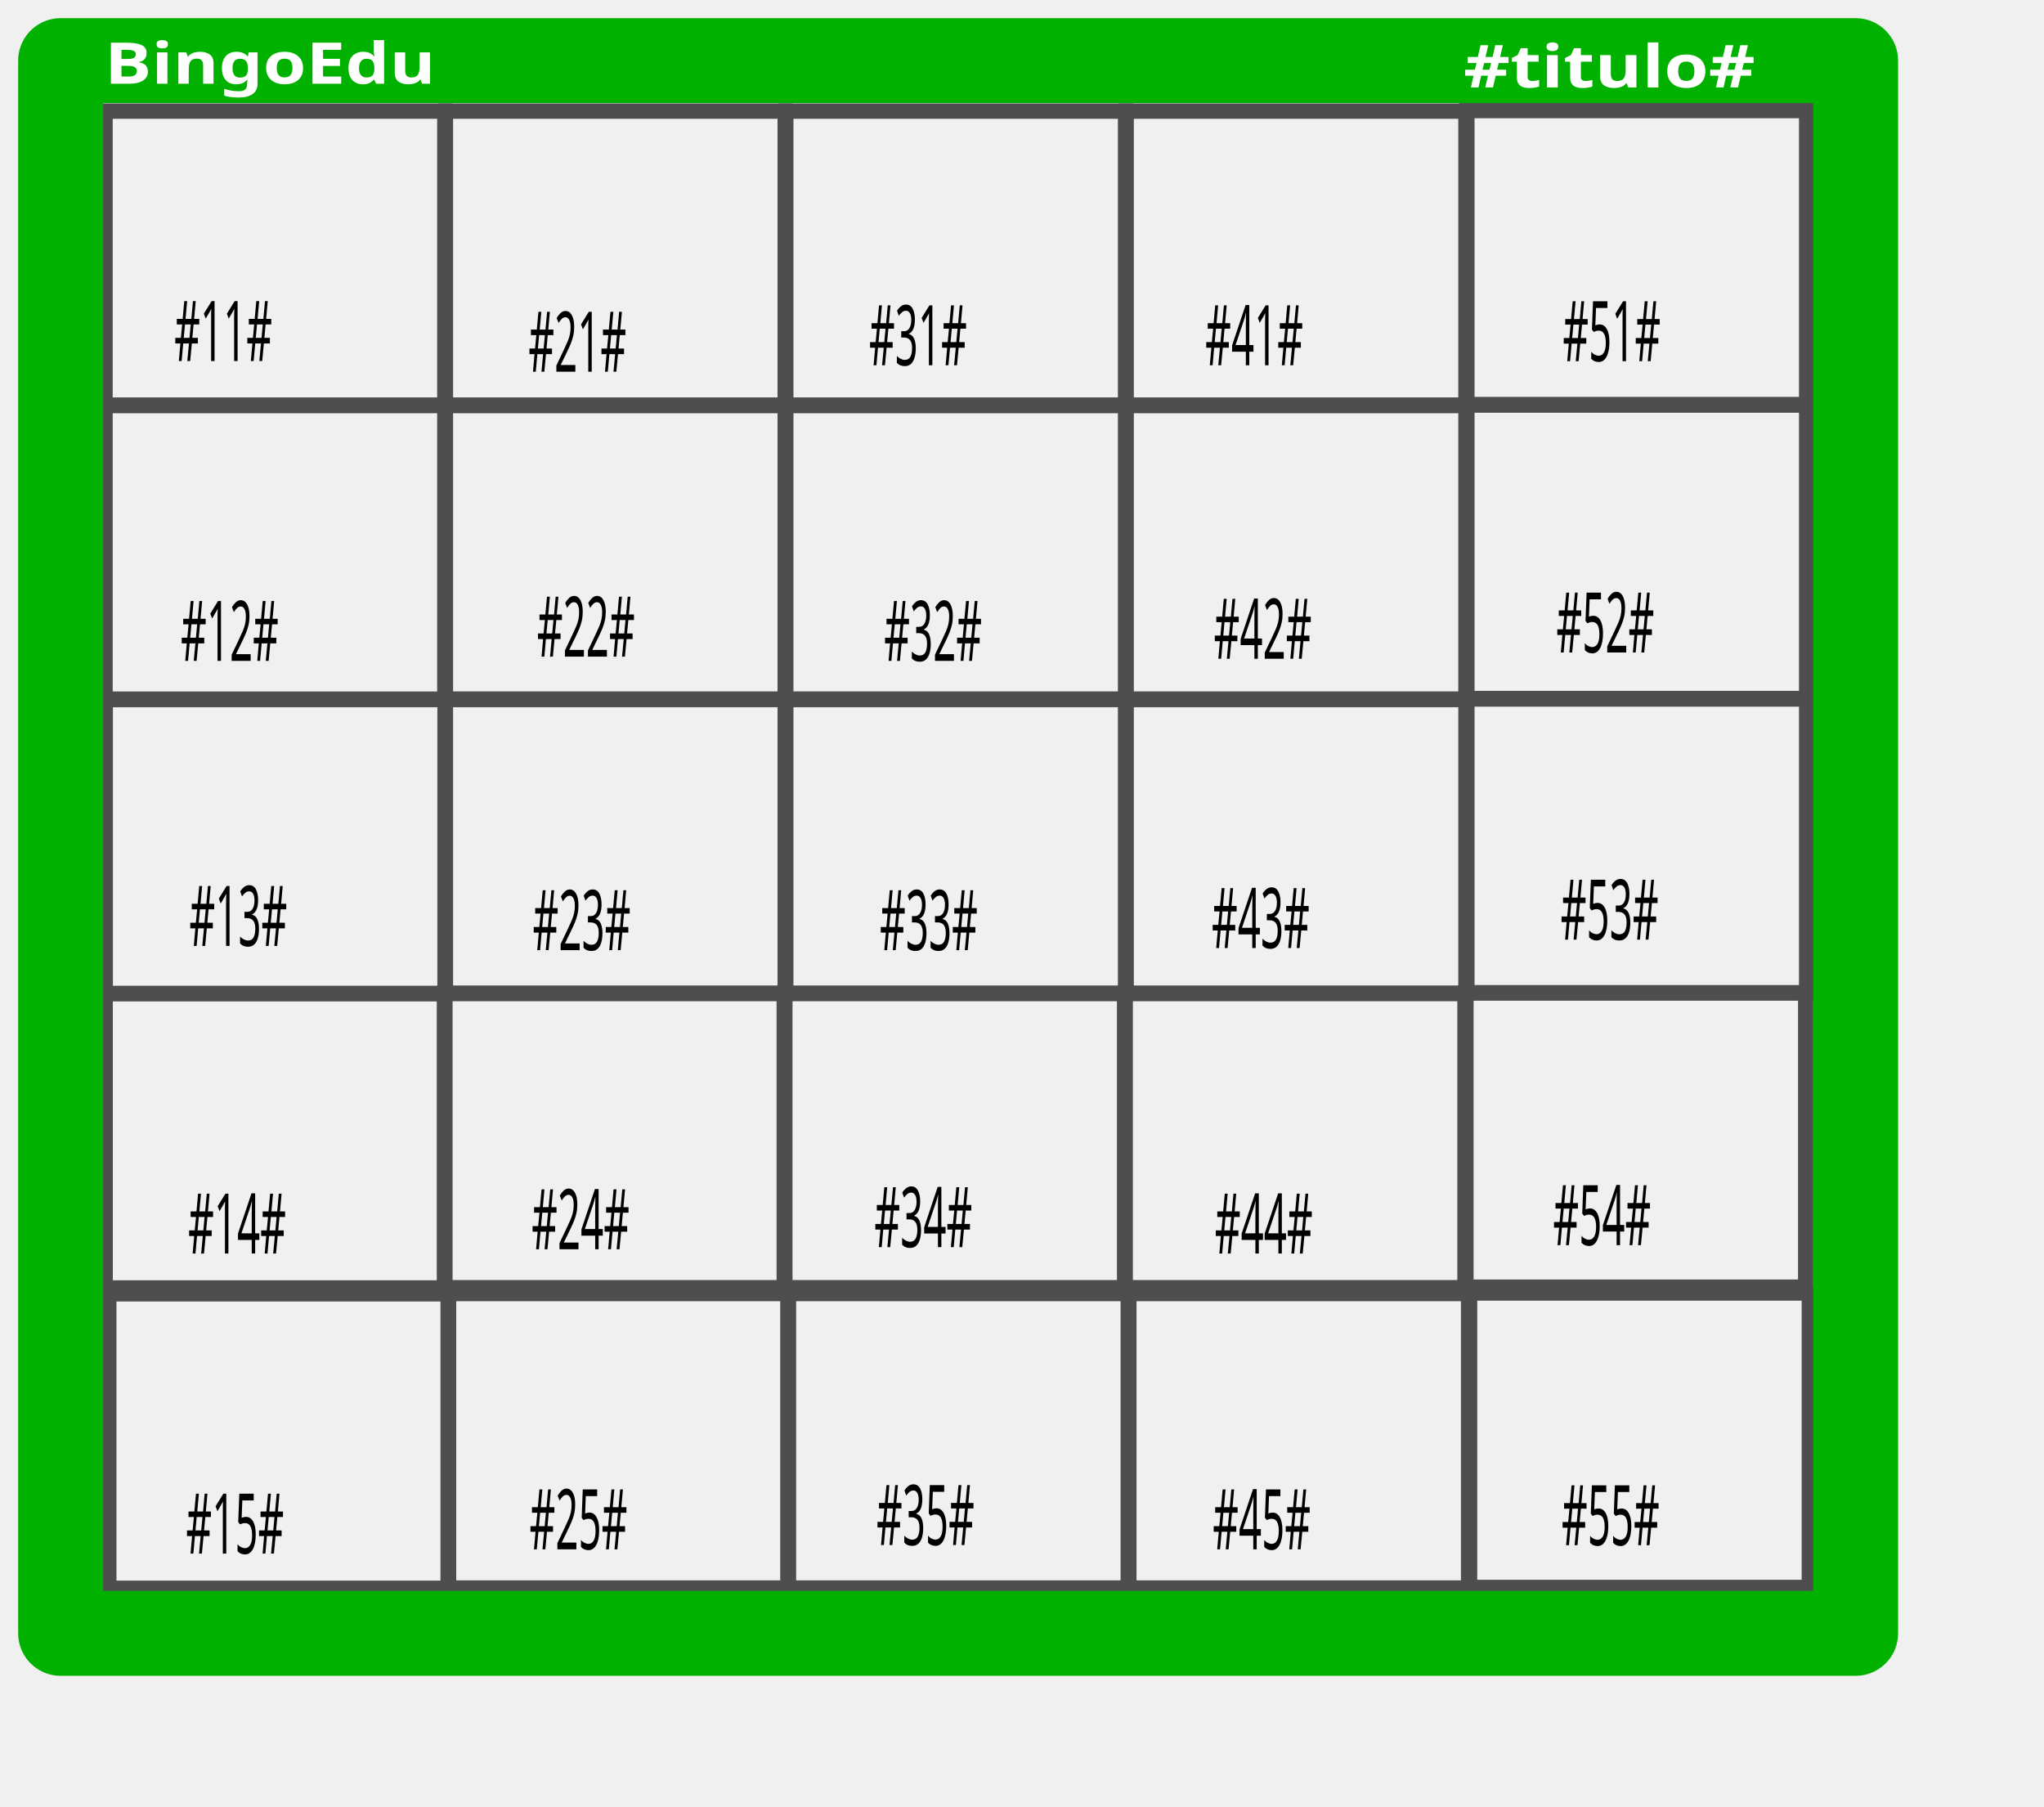
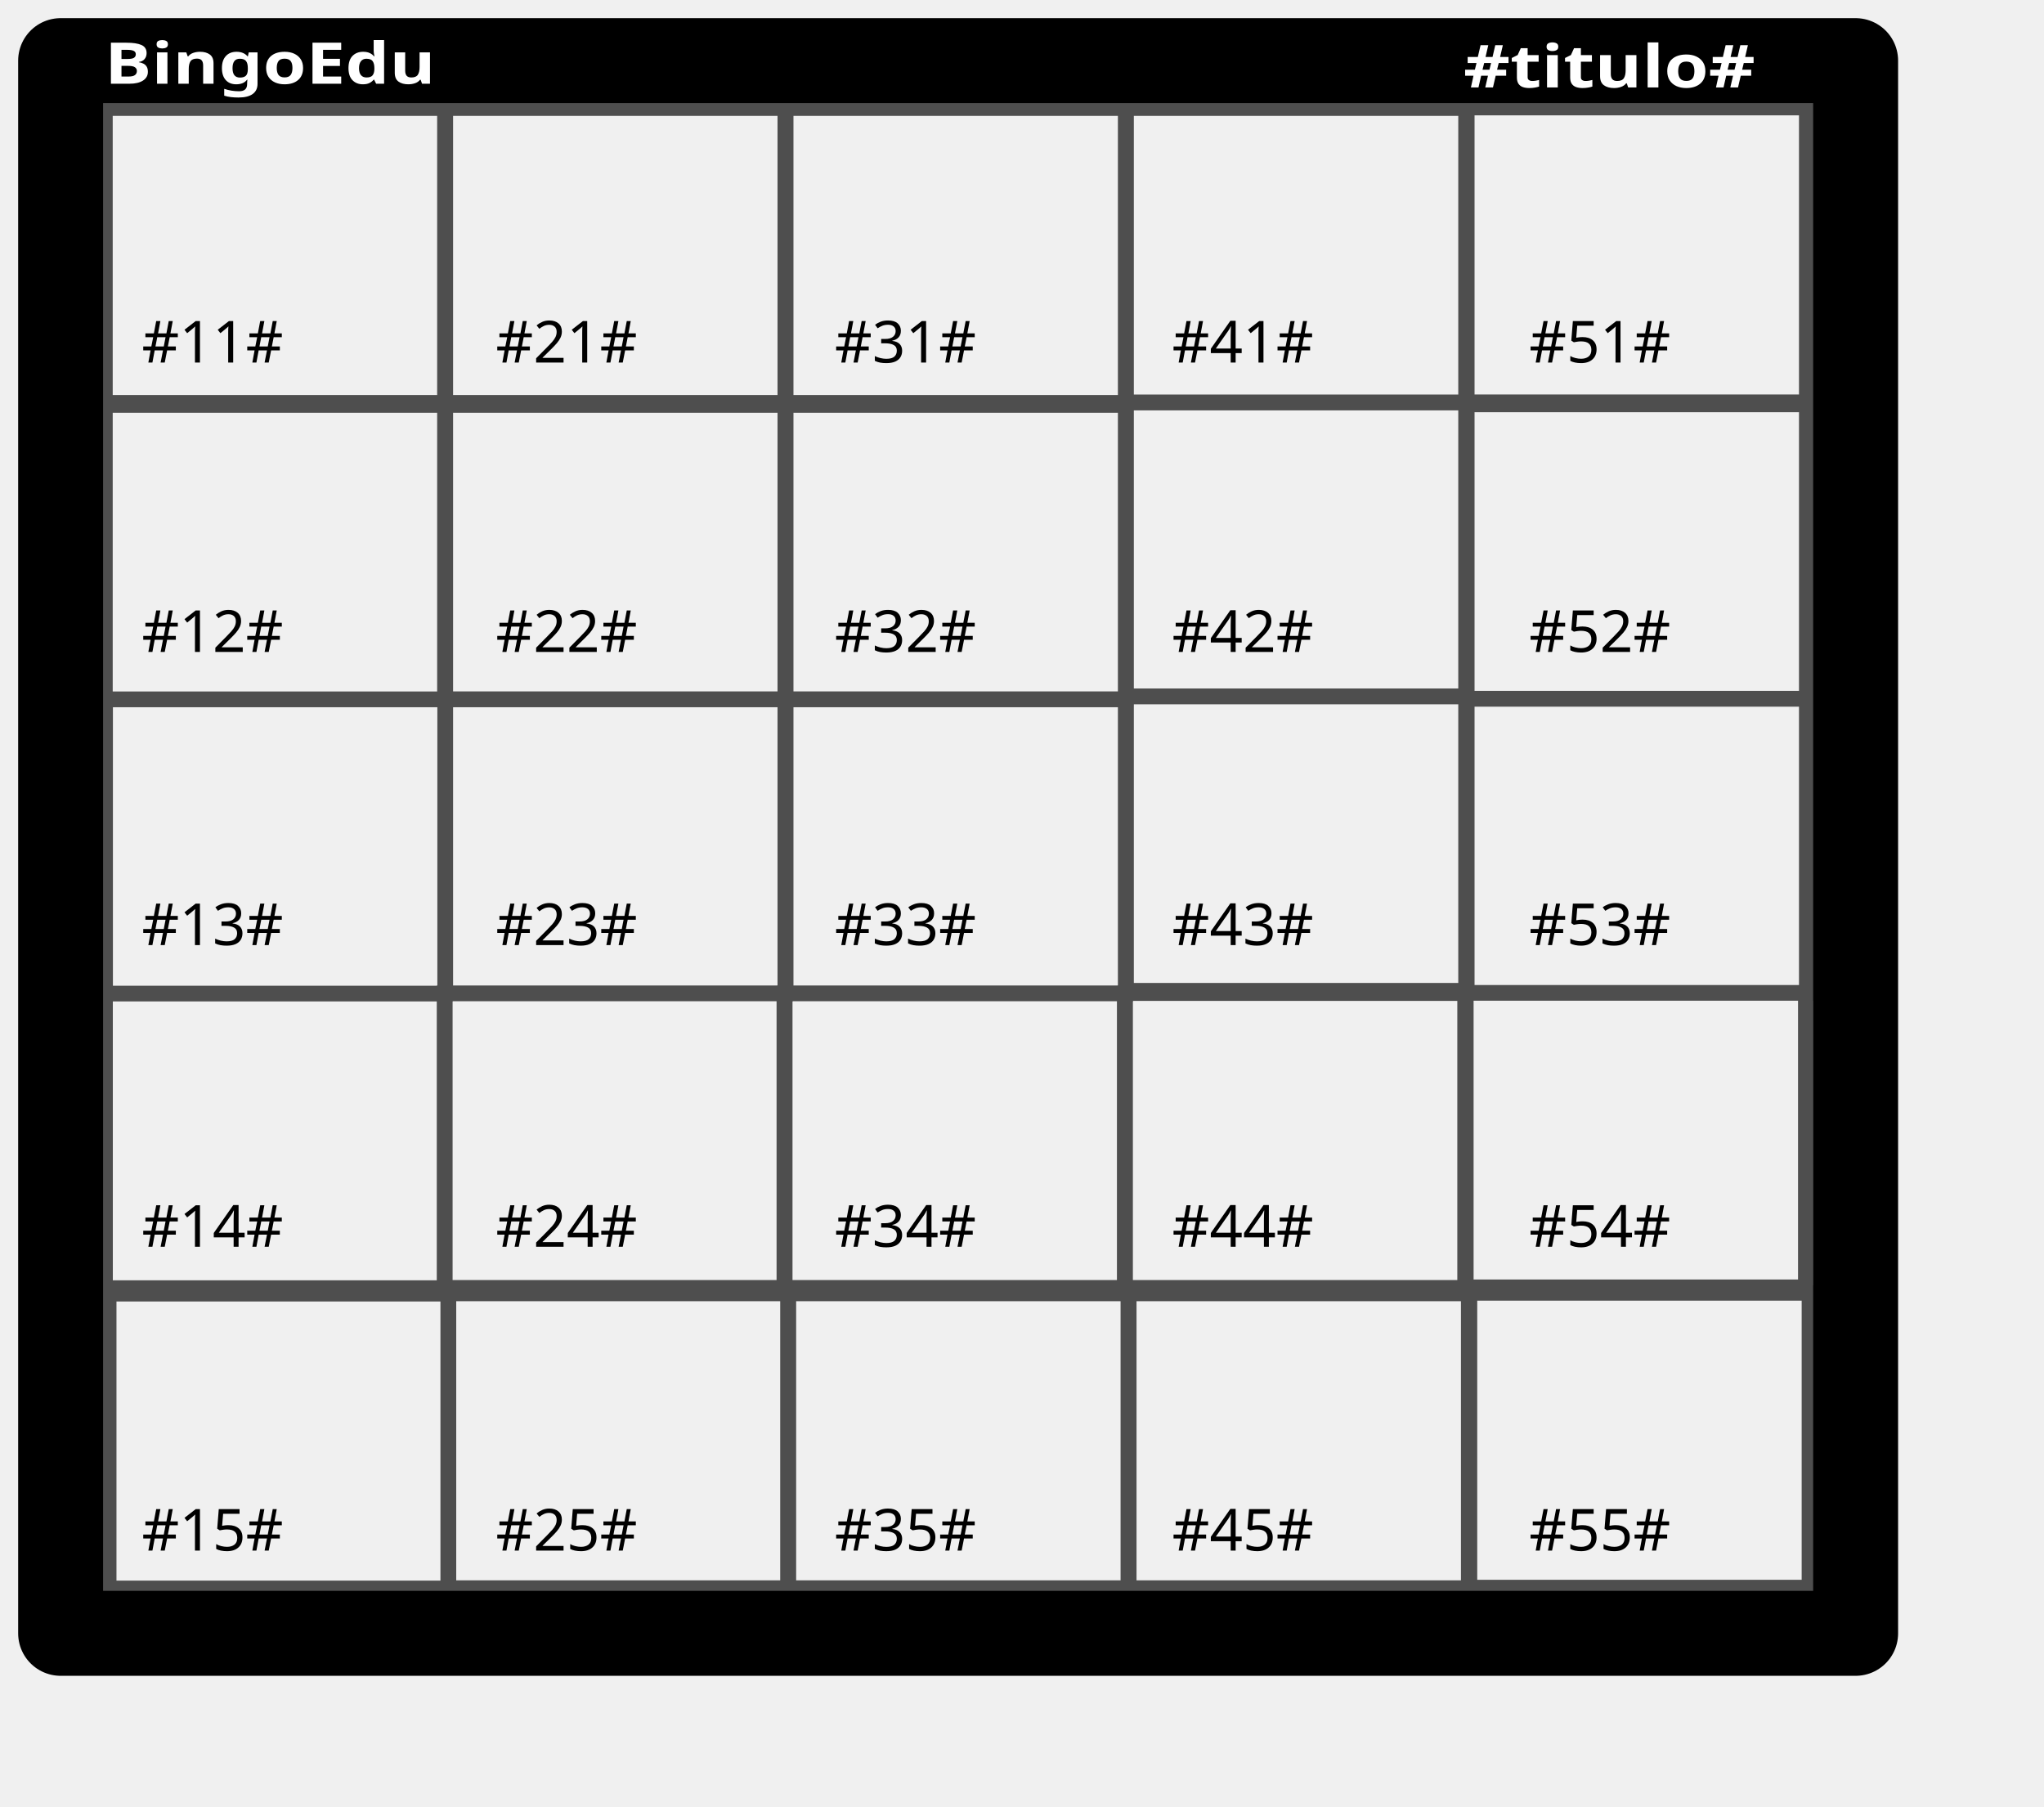
<svg xmlns="http://www.w3.org/2000/svg" width="1055.505pt" height="933.011pt" id="svg2119" version="1.1">
  <defs id="defs2121">
    </defs>
  <g id="layer1" transform="translate(-5.285341,412.3444)">
    <g id="g5180" transform="matrix(0.985968,0,0,0.972225,6.936897,3583747)">
      <rect y="47.146" x="55.058" height="96.829" width="110.176" id="rect5182" style="fill:none;fill-opacity:1;stroke:#4e4e4e;stroke-width:5.004;stroke-miterlimit:40.5;stroke-dasharray:none;stroke-opacity:1" />
      <rect style="fill:none;fill-opacity:1;stroke:#4e4e4e;stroke-width:5.004;stroke-miterlimit:40.5;stroke-dasharray:none;stroke-opacity:1" id="rect5184" width="110.176" height="96.829" x="165.434" y="47.146" />
      <rect y="47.146" x="275.809" height="96.829" width="110.176" id="rect5186" style="fill:none;fill-opacity:1;stroke:#4e4e4e;stroke-width:5.004;stroke-miterlimit:40.5;stroke-dasharray:none;stroke-opacity:1" />
      <rect style="fill:none;fill-opacity:1;stroke:#4e4e4e;stroke-width:5.004;stroke-miterlimit:40.5;stroke-dasharray:none;stroke-opacity:1" id="rect5188" width="110.176" height="96.829" x="386.185" y="47.146" />
      <rect style="fill:none;fill-opacity:1;stroke:#4e4e4e;stroke-width:5.004;stroke-miterlimit:40.5;stroke-dasharray:none;stroke-opacity:1" id="rect5190" width="110.176" height="96.829" x="55.058" y="143.814" />
      <rect y="143.814" x="165.434" height="96.829" width="110.176" id="rect5192" style="fill:none;fill-opacity:1;stroke:#4e4e4e;stroke-width:5.004;stroke-miterlimit:40.5;stroke-dasharray:none;stroke-opacity:1" />
      <rect style="fill:none;fill-opacity:1;stroke:#4e4e4e;stroke-width:5.004;stroke-miterlimit:40.5;stroke-dasharray:none;stroke-opacity:1" id="rect5194" width="110.176" height="96.829" x="275.809" y="143.814" />
      <rect y="143.814" x="386.185" height="96.829" width="110.176" id="rect5196" style="fill:none;fill-opacity:1;stroke:#4e4e4e;stroke-width:5.004;stroke-miterlimit:40.5;stroke-dasharray:none;stroke-opacity:1" />
      <rect y="240.483" x="55.058" height="96.829" width="110.176" id="rect5198" style="fill:none;fill-opacity:1;stroke:#4e4e4e;stroke-width:5.004;stroke-miterlimit:40.5;stroke-dasharray:none;stroke-opacity:1" />
      <rect style="fill:none;fill-opacity:1;stroke:#4e4e4e;stroke-width:5.004;stroke-miterlimit:40.5;stroke-dasharray:none;stroke-opacity:1" id="rect5200" width="110.176" height="96.829" x="165.434" y="240.483" />
      <rect y="240.483" x="275.809" height="96.829" width="110.176" id="rect5202" style="fill:none;fill-opacity:1;stroke:#4e4e4e;stroke-width:5.004;stroke-miterlimit:40.5;stroke-dasharray:none;stroke-opacity:1" />
      <rect style="fill:none;fill-opacity:1;stroke:#4e4e4e;stroke-width:5.004;stroke-miterlimit:40.5;stroke-dasharray:none;stroke-opacity:1" id="rect5204" width="110.176" height="96.829" x="386.185" y="240.483" />
    </g>
    <g id="g5232" transform="matrix(0.985968,0,0,0.972225,508.3773,3583751)">
      <rect y="47.146" x="55.058" height="96.829" width="110.176" id="rect5234" style="fill:none;fill-opacity:1;stroke:#4e4e4e;stroke-width:5.004;stroke-miterlimit:40.5;stroke-dasharray:none;stroke-opacity:1" />
      <rect style="fill:none;fill-opacity:1;stroke:#4e4e4e;stroke-width:5.004;stroke-miterlimit:40.5;stroke-dasharray:none;stroke-opacity:1" id="rect5236" width="110.176" height="96.829" x="165.434" y="47.146" />
      <rect y="47.146" x="275.809" height="96.829" width="110.176" id="rect5238" style="fill:none;fill-opacity:1;stroke:#4e4e4e;stroke-width:5.004;stroke-miterlimit:40.5;stroke-dasharray:none;stroke-opacity:1" />
      <rect style="fill:none;fill-opacity:1;stroke:#4e4e4e;stroke-width:5.004;stroke-miterlimit:40.5;stroke-dasharray:none;stroke-opacity:1" id="rect5240" width="110.176" height="96.829" x="386.185" y="47.146" />
      <rect style="fill:none;fill-opacity:1;stroke:#4e4e4e;stroke-width:5.004;stroke-miterlimit:40.5;stroke-dasharray:none;stroke-opacity:1" id="rect5242" width="110.176" height="96.829" x="55.058" y="143.814" />
      <rect y="143.814" x="165.434" height="96.829" width="110.176" id="rect5244" style="fill:none;fill-opacity:1;stroke:#4e4e4e;stroke-width:5.004;stroke-miterlimit:40.5;stroke-dasharray:none;stroke-opacity:1" />
      <rect style="fill:none;fill-opacity:1;stroke:#4e4e4e;stroke-width:5.004;stroke-miterlimit:40.5;stroke-dasharray:none;stroke-opacity:1" id="rect5246" width="110.176" height="96.829" x="275.809" y="143.814" />
      <rect y="143.814" x="386.185" height="96.829" width="110.176" id="rect5248" style="fill:none;fill-opacity:1;stroke:#4e4e4e;stroke-width:5.004;stroke-miterlimit:40.5;stroke-dasharray:none;stroke-opacity:1" />
      <rect y="240.483" x="55.058" height="96.829" width="110.176" id="rect5250" style="fill:none;fill-opacity:1;stroke:#4e4e4e;stroke-width:5.004;stroke-miterlimit:40.5;stroke-dasharray:none;stroke-opacity:1" />
      <rect style="fill:none;fill-opacity:1;stroke:#4e4e4e;stroke-width:5.004;stroke-miterlimit:40.5;stroke-dasharray:none;stroke-opacity:1" id="rect5252" width="110.176" height="96.829" x="165.434" y="240.483" />
      <rect y="240.483" x="275.809" height="96.829" width="110.176" id="rect5254" style="fill:none;fill-opacity:1;stroke:#4e4e4e;stroke-width:5.004;stroke-miterlimit:40.5;stroke-dasharray:none;stroke-opacity:1" />
      <rect style="fill:none;fill-opacity:1;stroke:#4e4e4e;stroke-width:5.004;stroke-miterlimit:40.5;stroke-dasharray:none;stroke-opacity:1" id="rect5256" width="110.176" height="96.829" x="386.185" y="240.483" />
    </g>
    <text xml:space="preserve" style="font-style:normal;font-weight:normal;font-size:40px;line-height:125%;font-family:sans-serif;text-align:center;letter-spacing:0px;word-spacing:0px;text-anchor:middle;fill:#000000;fill-opacity:1;stroke:none;stroke-width:1px;stroke-linecap:butt;stroke-linejoin:miter;stroke-opacity:1" x="572.486" y="172.025" id="text4280-2" transform="scale(0.6926497,1.443731)">
      <tspan id="tspan4282-3" x="572.486" y="172.025" />
    </text>
    <text xml:space="preserve" style="font-style:normal;font-weight:normal;font-size:325.047px;line-height:125%;font-family:sans-serif;letter-spacing:0px;word-spacing:0px;fill:#000000;fill-opacity:1;stroke:none;stroke-width:1px;stroke-linecap:butt;stroke-linejoin:miter;stroke-opacity:1" x="-1531.839" y="25.811" id="text4354" transform="scale(0.680984,1.468463)">
      <tspan id="tspan4356" x="-1531.839" y="25.811">5x5</tspan>
    </text>
    <text xml:space="preserve" style="font-style:normal;font-weight:normal;font-size:40px;line-height:125%;font-family:sans-serif;letter-spacing:0px;word-spacing:0px;fill:#000000;fill-opacity:1;stroke:none;stroke-width:1px;stroke-linecap:butt;stroke-linejoin:miter;stroke-opacity:1" x="615.625" y="168.053" id="text4500">
      <tspan id="tspan4502" x="615.625" y="168.053" />
    </text>
    <text xml:space="preserve" style="font-style:normal;font-weight:normal;font-size:40px;line-height:125%;font-family:sans-serif;letter-spacing:0px;word-spacing:0px;fill:#000000;fill-opacity:1;stroke:none;stroke-width:1px;stroke-linecap:butt;stroke-linejoin:miter;stroke-opacity:1" x="869.152" y="1523.385" id="text4731">
      <tspan id="tspan4733" x="869.152" y="1523.385" />
    </text>
-     <rect style="fill:none;stroke:#4e4e4e;stroke-width:10.55;stroke-miterlimit:40.5;stroke-dasharray:none;stroke-opacity:1" id="rect3587-7-4" width="233.93" height="202.727" x="77.618" y="-335.83" />
-     <rect y="-335.83" x="311.972" height="202.727" width="233.93" id="rect3608-5-8" style="fill:none;stroke:#4e4e4e;stroke-width:10.55;stroke-miterlimit:40.5;stroke-dasharray:none;stroke-opacity:1" />
-     <rect style="fill:none;stroke:#4e4e4e;stroke-width:10.55;stroke-miterlimit:40.5;stroke-dasharray:none;stroke-opacity:1" id="rect3610-3-7" width="233.93" height="202.727" x="546.327" y="-335.83" />
+     <rect style="fill:none;stroke:#4e4e4e;stroke-width:10.55;stroke-miterlimit:40.5;stroke-opacity:1;stroke-dasharray:none" id="rect3587-7-4" width="233.93" height="202.727" x="77.618" y="-337.83" />
+     <rect y="-337.83" x="311.972" height="202.727" width="233.93" id="rect3608-5-8" style="fill:none;stroke:#4e4e4e;stroke-width:10.55;stroke-miterlimit:40.5;stroke-opacity:1;stroke-dasharray:none" />
+     <rect style="fill:none;stroke:#4e4e4e;stroke-width:10.55;stroke-miterlimit:40.5;stroke-opacity:1;stroke-dasharray:none" id="rect3610-3-7" width="233.93" height="202.727" x="546.327" y="-337.83" />
    <rect y="-133.44" x="77.618" height="202.727" width="233.93" id="rect3614-6-1" style="fill:none;stroke:#4e4e4e;stroke-width:10.55;stroke-miterlimit:40.5;stroke-dasharray:none;stroke-opacity:1" />
    <rect style="fill:none;stroke:#4e4e4e;stroke-width:10.55;stroke-miterlimit:40.5;stroke-dasharray:none;stroke-opacity:1" id="rect3616-2-7" width="233.93" height="202.727" x="311.972" y="-133.44" />
    <rect y="-133.44" x="546.327" height="202.727" width="233.93" id="rect3618-9-2" style="fill:none;stroke:#4e4e4e;stroke-width:10.55;stroke-miterlimit:40.5;stroke-dasharray:none;stroke-opacity:1" />
    <rect style="fill:none;stroke:#4e4e4e;stroke-width:10.55;stroke-miterlimit:40.5;stroke-dasharray:none;stroke-opacity:1" id="rect3622-2-7" width="233.93" height="202.727" x="77.756" y="68.997" />
    <rect y="68.951" x="311.972" height="202.727" width="233.93" id="rect3624-7-2" style="fill:none;stroke:#4e4e4e;stroke-width:10.55;stroke-miterlimit:40.5;stroke-dasharray:none;stroke-opacity:1" />
    <rect style="fill:none;stroke:#4e4e4e;stroke-width:10.55;stroke-miterlimit:40.5;stroke-dasharray:none;stroke-opacity:1" id="rect3626-0-2" width="233.93" height="202.727" x="546.327" y="68.951" />
-     <g id="g4516-6" transform="translate(4.601033,-1178.447)">
-       <rect style="fill:none;stroke:#4e4e4e;stroke-width:10.55;stroke-miterlimit:40.5;stroke-dasharray:none;stroke-opacity:1" id="rect3612-5-1" width="233.93" height="202.727" x="776.08" y="842.617" />
-       <rect y="1045.007" x="776.08" height="202.727" width="233.93" id="rect3620-1-0" style="fill:none;stroke:#4e4e4e;stroke-width:10.55;stroke-miterlimit:40.5;stroke-dasharray:none;stroke-opacity:1" />
-       <rect style="fill:none;stroke:#4e4e4e;stroke-width:10.55;stroke-miterlimit:40.5;stroke-dasharray:none;stroke-opacity:1" id="rect3628-9-6" width="233.93" height="202.727" x="776.08" y="1247.397" />
+     <g id="g4516-6" transform="translate(4.601033,-1180.447)">
+       <rect style="fill:none;stroke:#4e4e4e;stroke-width:10.55;stroke-miterlimit:40.5;stroke-opacity:1;stroke-dasharray:none" id="rect3612-5-1" width="233.93" height="202.727" x="776.08" y="842.617" />
+       <rect y="1045.007" x="776.08" height="202.727" width="233.93" id="rect3620-1-0" style="fill:none;stroke:#4e4e4e;stroke-width:10.55;stroke-miterlimit:40.5;stroke-opacity:1;stroke-dasharray:none" />
+       <rect style="fill:none;stroke:#4e4e4e;stroke-width:10.55;stroke-miterlimit:40.5;stroke-opacity:1;stroke-dasharray:none" id="rect3628-9-6" width="233.93" height="202.727" x="776.08" y="1247.397" />
    </g>
-     <rect y="-336.207" x="1015.272" height="202.727" width="233.93" id="rect3612-5-0-1" style="fill:none;stroke:#4e4e4e;stroke-width:10.55;stroke-miterlimit:40.5;stroke-dasharray:none;stroke-opacity:1" />
+     <rect y="-338.207" x="1015.272" height="202.727" width="233.93" id="rect3612-5-0-1" style="fill:none;stroke:#4e4e4e;stroke-width:10.55;stroke-miterlimit:40.5;stroke-opacity:1;stroke-dasharray:none" />
    <rect style="fill:none;stroke:#4e4e4e;stroke-width:10.55;stroke-miterlimit:40.5;stroke-dasharray:none;stroke-opacity:1" id="rect3620-1-6-5" width="233.93" height="202.727" x="1015.272" y="-133.817" />
    <rect y="68.573" x="1015.272" height="202.727" width="233.93" id="rect3628-9-3-9" style="fill:none;stroke:#4e4e4e;stroke-width:10.55;stroke-miterlimit:40.5;stroke-dasharray:none;stroke-opacity:1" />
    <rect style="fill:none;stroke:#4e4e4e;stroke-width:10.55;stroke-miterlimit:40.5;stroke-dasharray:none;stroke-opacity:1" id="rect3622-2-2-4" width="233.93" height="202.727" x="77.697" y="271.669" />
    <rect y="271.485" x="311.315" height="202.727" width="233.93" id="rect3624-7-0-9" style="fill:none;stroke:#4e4e4e;stroke-width:10.55;stroke-miterlimit:40.5;stroke-dasharray:none;stroke-opacity:1" />
    <rect style="fill:none;stroke:#4e4e4e;stroke-width:10.55;stroke-miterlimit:40.5;stroke-dasharray:none;stroke-opacity:1" id="rect3626-0-6-0" width="233.93" height="202.727" x="545.669" y="271.485" />
    <rect style="fill:none;stroke:#4e4e4e;stroke-width:10.55;stroke-miterlimit:40.5;stroke-dasharray:none;stroke-opacity:1" id="rect3628-9-1-9" width="233.93" height="202.727" x="780.023" y="271.485" />
    <rect y="271.108" x="1014.614" height="202.727" width="233.93" id="rect3628-9-3-5-1" style="fill:none;stroke:#4e4e4e;stroke-width:10.55;stroke-miterlimit:40.5;stroke-dasharray:none;stroke-opacity:1" />
-     <text xml:space="preserve" style="font-size:40px;font-style:normal;font-weight:normal;text-align:start;line-height:125%;letter-spacing:0px;word-spacing:0px;text-anchor:start;fill:#000000;fill-opacity:1;stroke:none;font-family:sans-serif" x="255.6" y="-113.461" id="text4280-5-7" transform="scale(0.6926497,1.443731)">
-       <tspan id="tspan4282-4-7" x="255.6" y="-113.461" style="text-align:center;text-anchor:middle;-inkscape-font-specification:Sans Condensed Uralic;font-family:Sans Condensed Uralic;font-weight:normal;font-style:normal;font-stretch:normal;font-variant:normal;font-size:40px">#11#</tspan>
-     </text>
-     <text xml:space="preserve" style="font-size:40px;font-style:normal;font-weight:normal;text-align:start;line-height:125%;letter-spacing:0px;word-spacing:0px;text-anchor:start;fill:#000000;fill-opacity:1;stroke:none;font-family:sans-serif" x="261.981" y="29.553" id="text4280-7-7-1" transform="scale(0.6926497,1.443731)">
-       <tspan id="tspan4282-5-6-1" x="261.981" y="29.553" style="text-align:center;text-anchor:middle;-inkscape-font-specification:Sans Condensed Uralic;font-family:Sans Condensed Uralic;font-weight:normal;font-style:normal;font-stretch:normal;font-variant:normal;font-size:40px">#12#</tspan>
-     </text>
-     <text xml:space="preserve" style="font-size:40px;font-style:normal;font-weight:normal;text-align:start;line-height:125%;letter-spacing:0px;word-spacing:0px;text-anchor:start;fill:#000000;fill-opacity:1;stroke:none;font-family:sans-serif" x="270.488" y="165.461" id="text4280-7-9-5-5" transform="scale(0.6926497,1.443731)">
-       <tspan id="tspan4282-5-2-6-9" x="270.488" y="165.461" style="text-align:center;text-anchor:middle;-inkscape-font-specification:Sans Condensed Uralic;font-family:Sans Condensed Uralic;font-weight:normal;font-style:normal;font-stretch:normal;font-variant:normal;font-size:40px">#13#</tspan>
-     </text>
-     <text xml:space="preserve" style="font-size:40px;font-style:normal;font-weight:normal;text-align:start;line-height:125%;letter-spacing:0px;word-spacing:0px;text-anchor:start;fill:#000000;fill-opacity:1;stroke:none;font-family:sans-serif" x="607.638" y="-108.359" id="text4280-28-9-7" transform="scale(0.6926497,1.443731)">
-       <tspan id="tspan4282-9-37-7" x="607.638" y="-108.359" style="text-align:center;text-anchor:middle;-inkscape-font-specification:Sans Condensed Uralic;font-family:Sans Condensed Uralic;font-weight:normal;font-style:normal;font-stretch:normal;font-variant:normal;font-size:40px">#21#</tspan>
-     </text>
-     <text xml:space="preserve" style="font-size:40px;font-style:normal;font-weight:normal;text-align:start;line-height:125%;letter-spacing:0px;word-spacing:0px;text-anchor:start;fill:#000000;fill-opacity:1;stroke:none;font-family:sans-serif" x="946.232" y="-111.42" id="text4280-28-7-4-6" transform="scale(0.6926497,1.443731)">
-       <tspan id="tspan4282-9-3-5-7" x="946.232" y="-111.42" style="text-align:center;text-anchor:middle;-inkscape-font-specification:Sans Condensed Uralic;font-family:Sans Condensed Uralic;font-weight:normal;font-style:normal;font-stretch:normal;font-variant:normal;font-size:40px">#31#</tspan>
-     </text>
-     <text xml:space="preserve" style="font-size:40px;font-style:normal;font-weight:normal;text-align:start;line-height:125%;letter-spacing:0px;word-spacing:0px;text-anchor:start;fill:#000000;fill-opacity:1;stroke:none;font-family:sans-serif" x="1280.417" y="-111.42" id="text4280-28-7-6-2-36" transform="scale(0.6926497,1.443731)">
-       <tspan id="tspan4282-9-3-1-5-5" x="1280.417" y="-111.42" style="text-align:center;text-anchor:middle;-inkscape-font-specification:Sans Condensed Uralic;font-family:Sans Condensed Uralic;font-weight:normal;font-style:normal;font-stretch:normal;font-variant:normal;font-size:40px">#41#</tspan>
-     </text>
-     <text xml:space="preserve" style="font-size:40px;font-style:normal;font-weight:normal;text-align:start;line-height:125%;letter-spacing:0px;word-spacing:0px;text-anchor:start;fill:#000000;fill-opacity:1;stroke:none;font-family:sans-serif" x="616.145" y="27.512" id="text4280-7-2-4-6" transform="scale(0.6926497,1.443731)">
-       <tspan id="tspan4282-5-9-7-3" x="616.145" y="27.512" style="text-align:center;text-anchor:middle;-inkscape-font-specification:Sans Condensed Uralic;font-family:Sans Condensed Uralic;font-weight:normal;font-style:normal;font-stretch:normal;font-variant:normal;font-size:40px">#22#</tspan>
-     </text>
-     <text xml:space="preserve" style="font-size:40px;font-style:normal;font-weight:normal;text-align:start;line-height:125%;letter-spacing:0px;word-spacing:0px;text-anchor:start;fill:#000000;fill-opacity:1;stroke:none;font-family:sans-serif" x="961.119" y="29.553" id="text4280-7-3-4-9" transform="scale(0.6926497,1.443731)">
-       <tspan id="tspan4282-5-1-4-4" x="961.119" y="29.553" style="text-align:center;text-anchor:middle;-inkscape-font-specification:Sans Condensed Uralic;font-family:Sans Condensed Uralic;font-weight:normal;font-style:normal;font-stretch:normal;font-variant:normal;font-size:40px">#32#</tspan>
-     </text>
-     <text xml:space="preserve" style="font-size:40px;font-style:normal;font-weight:normal;text-align:start;line-height:125%;letter-spacing:0px;word-spacing:0px;text-anchor:start;fill:#000000;fill-opacity:1;stroke:none;font-family:sans-serif" x="1288.924" y="28.532" id="text4280-7-94-3-8" transform="scale(0.6926497,1.443731)">
-       <tspan id="tspan4282-5-7-0-1" x="1288.924" y="28.532" style="text-align:center;text-anchor:middle;-inkscape-font-specification:Sans Condensed Uralic;font-family:Sans Condensed Uralic;font-weight:normal;font-style:normal;font-stretch:normal;font-variant:normal;font-size:40px">#42#</tspan>
-     </text>
-     <text xml:space="preserve" style="font-size:40px;font-style:normal;font-weight:normal;text-align:start;line-height:125%;letter-spacing:0px;word-spacing:0px;text-anchor:start;fill:#000000;fill-opacity:1;stroke:none;font-family:sans-serif" x="611.891" y="167.502" id="text4280-7-9-8-7-2" transform="scale(0.6926497,1.443731)">
-       <tspan id="tspan4282-5-2-4-8-9" x="611.891" y="167.502" style="text-align:center;text-anchor:middle;-inkscape-font-specification:Sans Condensed Uralic;font-family:Sans Condensed Uralic;font-weight:normal;font-style:normal;font-stretch:normal;font-variant:normal;font-size:40px">#23#</tspan>
-     </text>
-     <text xml:space="preserve" style="font-size:40px;font-style:normal;font-weight:normal;text-align:start;line-height:125%;letter-spacing:0px;word-spacing:0px;text-anchor:start;fill:#000000;fill-opacity:1;stroke:none;font-family:sans-serif" x="956.866" y="167.502" id="text4280-7-9-8-5-6-3" transform="scale(0.6926497,1.443731)">
-       <tspan id="tspan4282-5-2-4-0-8-9" x="956.866" y="167.502" style="text-align:center;text-anchor:middle;-inkscape-font-specification:Sans Condensed Uralic;font-family:Sans Condensed Uralic;font-weight:normal;font-style:normal;font-stretch:normal;font-variant:normal;font-size:40px">#33#</tspan>
-     </text>
-     <text xml:space="preserve" style="font-size:40px;font-style:normal;font-weight:normal;text-align:start;line-height:125%;letter-spacing:0px;word-spacing:0px;text-anchor:start;fill:#000000;fill-opacity:1;stroke:none;font-family:sans-serif" x="1286.797" y="166.481" id="text4280-7-9-8-5-3-8-0" transform="scale(0.6926497,1.443731)">
-       <tspan id="tspan4282-5-2-4-0-6-4-8" x="1286.797" y="166.481" style="text-align:center;text-anchor:middle;-inkscape-font-specification:Sans Condensed Uralic;font-family:Sans Condensed Uralic;font-weight:normal;font-style:normal;font-stretch:normal;font-variant:normal;font-size:40px">#43#</tspan>
-     </text>
-     <text xml:space="preserve" style="font-size:40px;font-style:normal;font-weight:normal;text-align:start;line-height:125%;letter-spacing:0px;word-spacing:0px;text-anchor:start;fill:#000000;fill-opacity:1;stroke:none;font-family:sans-serif" x="1635.75" y="-113.38" id="text4280-28-7-6-2-3-8" transform="scale(0.6926497,1.443731)">
-       <tspan id="tspan4282-9-3-1-5-1-5" x="1635.75" y="-113.38" style="text-align:center;text-anchor:middle;-inkscape-font-specification:Sans Condensed Uralic;font-family:Sans Condensed Uralic;font-weight:normal;font-style:normal;font-stretch:normal;font-variant:normal;font-size:40px">#51#</tspan>
-     </text>
-     <text xml:space="preserve" style="font-size:40px;font-style:normal;font-weight:normal;text-align:start;line-height:125%;letter-spacing:0px;word-spacing:0px;text-anchor:start;fill:#000000;fill-opacity:1;stroke:none;font-family:sans-serif" x="1629.369" y="25.552" id="text4280-7-94-3-4-0" transform="scale(0.6926497,1.443731)">
-       <tspan id="tspan4282-5-7-0-9-9" x="1629.369" y="25.552" style="text-align:center;text-anchor:middle;-inkscape-font-specification:Sans Condensed Uralic;font-family:Sans Condensed Uralic;font-weight:normal;font-style:normal;font-stretch:normal;font-variant:normal;font-size:40px">#52#</tspan>
-     </text>
-     <text xml:space="preserve" style="font-size:40px;font-style:normal;font-weight:normal;text-align:start;line-height:125%;letter-spacing:0px;word-spacing:0px;text-anchor:start;fill:#000000;fill-opacity:1;stroke:none;font-family:sans-serif" x="1633.623" y="162.481" id="text4280-7-9-8-5-3-8-2-6" transform="scale(0.6926497,1.443731)">
-       <tspan id="tspan4282-5-2-4-0-6-4-0-3" x="1633.623" y="162.481" style="text-align:center;text-anchor:middle;-inkscape-font-specification:Sans Condensed Uralic;font-family:Sans Condensed Uralic;font-weight:normal;font-style:normal;font-stretch:normal;font-variant:normal;font-size:40px">#53#</tspan>
-     </text>
-     <text xml:space="preserve" style="font-size:40px;font-style:normal;font-weight:normal;text-align:start;line-height:125%;letter-spacing:0px;word-spacing:0px;text-anchor:start;fill:#000000;fill-opacity:1;stroke:none;font-family:sans-serif" x="269.347" y="312.173" id="text4280-7-9-5-6-8" transform="scale(0.6926497,1.443731)">
-       <tspan id="tspan4282-5-2-6-8-5" x="269.347" y="312.173" style="text-align:center;text-anchor:middle;-inkscape-font-specification:Sans Condensed Uralic;font-family:Sans Condensed Uralic;font-weight:normal;font-style:normal;font-stretch:normal;font-variant:normal;font-size:40px">#14#</tspan>
-     </text>
-     <text xml:space="preserve" style="font-size:40px;font-style:normal;font-weight:normal;text-align:start;line-height:125%;letter-spacing:0px;word-spacing:0px;text-anchor:start;fill:#000000;fill-opacity:1;stroke:none;font-family:sans-serif" x="610.751" y="310.132" id="text4280-7-9-8-7-9-6" transform="scale(0.6926497,1.443731)">
-       <tspan id="tspan4282-5-2-4-8-2-1" x="610.751" y="310.132" style="text-align:center;text-anchor:middle;-inkscape-font-specification:Sans Condensed Uralic;font-family:Sans Condensed Uralic;font-weight:normal;font-style:normal;font-stretch:normal;font-variant:normal;font-size:40px">#24#</tspan>
-     </text>
-     <text xml:space="preserve" style="font-size:40px;font-style:normal;font-weight:normal;text-align:start;line-height:125%;letter-spacing:0px;word-spacing:0px;text-anchor:start;fill:#000000;fill-opacity:1;stroke:none;font-family:sans-serif" x="951.471" y="309.112" id="text4280-7-9-8-5-6-6-1" transform="scale(0.6926497,1.443731)">
-       <tspan id="tspan4282-5-2-4-0-8-6-5" x="951.471" y="309.112" style="text-align:center;text-anchor:middle;-inkscape-font-specification:Sans Condensed Uralic;font-family:Sans Condensed Uralic;font-weight:normal;font-style:normal;font-stretch:normal;font-variant:normal;font-size:40px">#34#</tspan>
-     </text>
-     <text xml:space="preserve" style="font-size:40px;font-style:normal;font-weight:normal;text-align:start;line-height:125%;letter-spacing:0px;word-spacing:0px;text-anchor:start;fill:#000000;fill-opacity:1;stroke:none;font-family:sans-serif" x="1289.91" y="312.173" id="text4280-7-9-8-5-3-8-4-9" transform="scale(0.6926497,1.443731)">
-       <tspan id="tspan4282-5-2-4-0-6-4-9-8" x="1289.91" y="312.173" style="text-align:center;text-anchor:middle;-inkscape-font-specification:Sans Condensed Uralic;font-family:Sans Condensed Uralic;font-weight:normal;font-style:normal;font-stretch:normal;font-variant:normal;font-size:40px">#44#</tspan>
-     </text>
-     <text xml:space="preserve" style="font-size:40px;font-style:normal;font-weight:normal;text-align:start;line-height:125%;letter-spacing:0px;word-spacing:0px;text-anchor:start;fill:#000000;fill-opacity:1;stroke:none;font-family:sans-serif" x="1626.102" y="308.173" id="text4280-7-9-8-5-3-8-2-5-4" transform="scale(0.6926497,1.443731)">
-       <tspan id="tspan4282-5-2-4-0-6-4-0-0-8" x="1626.102" y="308.173" style="text-align:center;text-anchor:middle;-inkscape-font-specification:Sans Condensed Uralic;font-family:Sans Condensed Uralic;font-weight:normal;font-style:normal;font-stretch:normal;font-variant:normal;font-size:40px">#54#</tspan>
-     </text>
    <rect style="fill:none;stroke:#4e4e4e;stroke-width:10.55;stroke-miterlimit:40.5;stroke-dasharray:none;stroke-opacity:1" id="rect3622-2-2-4-1" width="233.93" height="202.727" x="80.201" y="478.429" />
    <rect y="478.244" x="313.819" height="202.727" width="233.93" id="rect3624-7-0-9-0" style="fill:none;stroke:#4e4e4e;stroke-width:10.55;stroke-miterlimit:40.5;stroke-dasharray:none;stroke-opacity:1" />
    <rect style="fill:none;stroke:#4e4e4e;stroke-width:10.55;stroke-miterlimit:40.5;stroke-dasharray:none;stroke-opacity:1" id="rect3626-0-6-0-3" width="233.93" height="202.727" x="548.173" y="478.244" />
    <rect style="fill:none;stroke:#4e4e4e;stroke-width:10.55;stroke-miterlimit:40.5;stroke-dasharray:none;stroke-opacity:1" id="rect3628-9-1-9-0" width="233.93" height="202.727" x="782.528" y="478.244" />
    <rect y="477.867" x="1017.119" height="202.727" width="233.93" id="rect3628-9-3-5-1-4" style="fill:none;stroke:#4e4e4e;stroke-width:10.55;stroke-miterlimit:40.5;stroke-dasharray:none;stroke-opacity:1" />
-     <text xml:space="preserve" style="font-size:40px;font-style:normal;font-weight:normal;text-align:start;line-height:125%;letter-spacing:0px;word-spacing:0px;text-anchor:start;fill:#000000;fill-opacity:1;stroke:none;font-family:sans-serif" x="267.243" y="455.263" id="text4280-7-9-5-6-8-7" transform="scale(0.6926497,1.443731)">
-       <tspan id="tspan4282-5-2-6-8-5-8" x="267.243" y="455.263" style="text-align:center;text-anchor:middle;-inkscape-font-specification:Sans Condensed Uralic;font-family:Sans Condensed Uralic;font-weight:normal;font-style:normal;font-stretch:normal;font-variant:normal;font-size:40px">#15#</tspan>
-     </text>
-     <text xml:space="preserve" style="font-size:40px;font-style:normal;font-weight:normal;text-align:start;line-height:125%;letter-spacing:0px;word-spacing:0px;text-anchor:start;fill:#000000;fill-opacity:1;stroke:none;font-family:sans-serif" x="608.647" y="453.222" id="text4280-7-9-8-7-9-6-5" transform="scale(0.6926497,1.443731)">
-       <tspan id="tspan4282-5-2-4-8-2-1-7" x="608.647" y="453.222" style="text-align:center;text-anchor:middle;-inkscape-font-specification:Sans Condensed Uralic;font-family:Sans Condensed Uralic;font-weight:normal;font-style:normal;font-stretch:normal;font-variant:normal;font-size:40px">#25#</tspan>
-     </text>
-     <text xml:space="preserve" style="font-size:40px;font-style:normal;font-weight:normal;text-align:start;line-height:125%;letter-spacing:0px;word-spacing:0px;text-anchor:start;fill:#000000;fill-opacity:1;stroke:none;font-family:sans-serif" x="953.621" y="451.181" id="text4280-7-9-8-5-6-6-1-4" transform="scale(0.6926497,1.443731)">
-       <tspan id="tspan4282-5-2-4-0-8-6-5-1" x="953.621" y="451.181" style="text-align:center;text-anchor:middle;-inkscape-font-specification:Sans Condensed Uralic;font-family:Sans Condensed Uralic;font-weight:normal;font-style:normal;font-stretch:normal;font-variant:normal;font-size:40px">#35#</tspan>
-     </text>
-     <text xml:space="preserve" style="font-size:40px;font-style:normal;font-weight:normal;text-align:start;line-height:125%;letter-spacing:0px;word-spacing:0px;text-anchor:start;fill:#000000;fill-opacity:1;stroke:none;font-family:sans-serif" x="1287.806" y="453.222" id="text4280-7-9-8-5-3-8-4-9-8" transform="scale(0.6926497,1.443731)">
-       <tspan id="tspan4282-5-2-4-0-6-4-9-8-5" x="1287.806" y="453.222" style="text-align:center;text-anchor:middle;-inkscape-font-specification:Sans Condensed Uralic;font-family:Sans Condensed Uralic;font-weight:normal;font-style:normal;font-stretch:normal;font-variant:normal;font-size:40px">#45#</tspan>
-     </text>
-     <text xml:space="preserve" style="font-size:40px;font-style:normal;font-weight:normal;text-align:start;line-height:125%;letter-spacing:0px;word-spacing:0px;text-anchor:start;fill:#000000;fill-opacity:1;stroke:none;font-family:sans-serif" x="1634.632" y="451.262" id="text4280-7-9-8-5-3-8-2-5-4-9" transform="scale(0.6926497,1.443731)">
-       <tspan id="tspan4282-5-2-4-0-6-4-0-0-8-7" x="1634.632" y="451.262" style="text-align:center;text-anchor:middle;-inkscape-font-specification:Sans Condensed Uralic;font-family:Sans Condensed Uralic;font-weight:normal;font-style:normal;font-stretch:normal;font-variant:normal;font-size:40px">#55#</tspan>
-     </text>
-     <rect style="fill:none;stroke:#00b100;stroke-width:58.483;stroke-linejoin:round;stroke-miterlimit:40.5;stroke-dasharray:none;stroke-opacity:1" id="rect2127-5" width="1235.898" height="1082.781" x="-1282.925" y="-712.178" transform="scale(-1,-1)" />
+     <rect style="fill:none;stroke:#000000;stroke-width:58.483;stroke-linejoin:round;stroke-miterlimit:40.5;stroke-dasharray:none;stroke-opacity:1" id="rect2127-5" width="1235.898" height="1082.781" x="-1282.925" y="-712.178" transform="scale(-1,-1)" />
    <text xml:space="preserve" style="font-style:normal;font-weight:normal;font-size:43.607px;font-family:'Bitstream Vera Sans';fill:#ffffff;fill-opacity:1;stroke:none" x="70.122" y="-391.173" id="text5096-38" transform="scale(1.102813,0.906772)">
      <tspan id="tspan5098-8" x="70.122" y="-391.173" style="font-style:normal;font-variant:normal;font-weight:bold;font-stretch:normal;font-size:43.607px;line-height:125%;font-family:'Arial Black';-inkscape-font-specification:'Arial Black,  Bold';text-align:start;writing-mode:lr-tb;text-anchor:start;fill:#ffffff;fill-opacity:1">BingoEdu</tspan>
    </text>
    <text xml:space="preserve" style="font-style:normal;font-weight:normal;font-size:28.498px;font-family:'Bitstream Vera Sans';fill:#ffffff;fill-opacity:1;stroke:none" x="1145.902" y="-388.348" id="text2538-3" transform="scale(1.102813,0.906772)">
      <tspan id="tspan2540-1" x="1145.902" y="-388.348" style="font-style:normal;font-variant:normal;font-weight:bold;font-stretch:normal;font-size:45px;line-height:125%;font-family:'Arial Black';-inkscape-font-specification:'Arial Black, Bold';text-align:end;writing-mode:lr-tb;text-anchor:end;fill:#ffffff;fill-opacity:1">#titulo#</tspan>
    </text>
+     <text xml:space="preserve" style="font-size:40px;font-style:normal;font-weight:normal;line-height:125%;letter-spacing:0px;word-spacing:0px;fill:#000000;fill-opacity:1;stroke:none;font-family:Sans" x="177.636" y="-162.748" id="text3098">
+       <tspan id="tspan3100" x="177.636" y="-162.748" style="font-size:40px;font-style:normal;font-variant:normal;font-weight:normal;font-stretch:normal;text-align:center;text-anchor:middle;font-family:Sans Condensed Uralic;-inkscape-font-specification:Sans Condensed Uralic">#11#</tspan>
+     </text>
+     <text id="text3102" y="-162.748" x="421.386" style="font-size:40px;font-style:normal;font-weight:normal;line-height:125%;letter-spacing:0px;word-spacing:0px;fill:#000000;fill-opacity:1;stroke:none;font-family:Sans" xml:space="preserve">
+       <tspan style="font-size:40px;font-style:normal;font-variant:normal;font-weight:normal;font-stretch:normal;text-align:center;text-anchor:middle;font-family:Sans Condensed Uralic;-inkscape-font-specification:Sans Condensed Uralic" y="-162.748" x="421.386" id="tspan3104">#21#</tspan>
+     </text>
+     <text xml:space="preserve" style="font-size:40px;font-style:normal;font-weight:normal;line-height:125%;letter-spacing:0px;word-spacing:0px;fill:#000000;fill-opacity:1;stroke:none;font-family:Sans" x="654.72" y="-162.748" id="text3106">
+       <tspan id="tspan3108" x="654.72" y="-162.748" style="font-size:40px;font-style:normal;font-variant:normal;font-weight:normal;font-stretch:normal;text-align:center;text-anchor:middle;font-family:Sans Condensed Uralic;-inkscape-font-specification:Sans Condensed Uralic">#31#</tspan>
+     </text>
+     <text id="text3110" y="-162.748" x="887.011" style="font-size:40px;font-style:normal;font-weight:normal;line-height:125%;letter-spacing:0px;word-spacing:0px;fill:#000000;fill-opacity:1;stroke:none;font-family:Sans" xml:space="preserve">
+       <tspan style="font-size:40px;font-style:normal;font-variant:normal;font-weight:normal;font-stretch:normal;text-align:center;text-anchor:middle;font-family:Sans Condensed Uralic;-inkscape-font-specification:Sans Condensed Uralic" y="-162.748" x="887.011" id="tspan3112">#41#</tspan>
+     </text>
+     <text xml:space="preserve" style="font-size:40px;font-style:normal;font-weight:normal;line-height:125%;letter-spacing:0px;word-spacing:0px;fill:#000000;fill-opacity:1;stroke:none;font-family:Sans" x="1132.845" y="-162.748" id="text3114">
+       <tspan id="tspan3116" x="1132.845" y="-162.748" style="font-size:40px;font-style:normal;font-variant:normal;font-weight:normal;font-stretch:normal;text-align:center;text-anchor:middle;font-family:Sans Condensed Uralic;-inkscape-font-specification:Sans Condensed Uralic">#51#</tspan>
+     </text>
+     <text id="text3126" y="36.5" x="177.636" style="font-size:40px;font-style:normal;font-weight:normal;line-height:125%;letter-spacing:0px;word-spacing:0px;fill:#000000;fill-opacity:1;stroke:none;font-family:Sans" xml:space="preserve">
+       <tspan style="font-size:40px;font-style:normal;font-variant:normal;font-weight:normal;font-stretch:normal;text-align:center;text-anchor:middle;font-family:Sans Condensed Uralic;-inkscape-font-specification:Sans Condensed Uralic" y="36.5" x="177.636" id="tspan3128">#12#</tspan>
+     </text>
+     <text xml:space="preserve" style="font-size:40px;font-style:normal;font-weight:normal;line-height:125%;letter-spacing:0px;word-spacing:0px;fill:#000000;fill-opacity:1;stroke:none;font-family:Sans" x="421.386" y="36.5" id="text3130">
+       <tspan id="tspan3132" x="421.386" y="36.5" style="font-size:40px;font-style:normal;font-variant:normal;font-weight:normal;font-stretch:normal;text-align:center;text-anchor:middle;font-family:Sans Condensed Uralic;-inkscape-font-specification:Sans Condensed Uralic">#22#</tspan>
+     </text>
+     <text id="text3134" y="36.5" x="654.72" style="font-size:40px;font-style:normal;font-weight:normal;line-height:125%;letter-spacing:0px;word-spacing:0px;fill:#000000;fill-opacity:1;stroke:none;font-family:Sans" xml:space="preserve">
+       <tspan style="font-size:40px;font-style:normal;font-variant:normal;font-weight:normal;font-stretch:normal;text-align:center;text-anchor:middle;font-family:Sans Condensed Uralic;-inkscape-font-specification:Sans Condensed Uralic" y="36.5" x="654.72" id="tspan3136">#32#</tspan>
+     </text>
+     <text xml:space="preserve" style="font-size:40px;font-style:normal;font-weight:normal;line-height:125%;letter-spacing:0px;word-spacing:0px;fill:#000000;fill-opacity:1;stroke:none;font-family:Sans" x="887.011" y="36.5" id="text3138">
+       <tspan id="tspan3140" x="887.011" y="36.5" style="font-size:40px;font-style:normal;font-variant:normal;font-weight:normal;font-stretch:normal;text-align:center;text-anchor:middle;font-family:Sans Condensed Uralic;-inkscape-font-specification:Sans Condensed Uralic">#42#</tspan>
+     </text>
+     <text id="text3142" y="36.5" x="1132.845" style="font-size:40px;font-style:normal;font-weight:normal;line-height:125%;letter-spacing:0px;word-spacing:0px;fill:#000000;fill-opacity:1;stroke:none;font-family:Sans" xml:space="preserve">
+       <tspan style="font-size:40px;font-style:normal;font-variant:normal;font-weight:normal;font-stretch:normal;text-align:center;text-anchor:middle;font-family:Sans Condensed Uralic;-inkscape-font-specification:Sans Condensed Uralic" y="36.5" x="1132.845" id="tspan3144">#52#</tspan>
+     </text>
+     <text xml:space="preserve" style="font-size:40px;font-style:normal;font-weight:normal;line-height:125%;letter-spacing:0px;word-spacing:0px;fill:#000000;fill-opacity:1;stroke:none;font-family:Sans" x="177.636" y="238.32" id="text3146">
+       <tspan id="tspan3148" x="177.636" y="238.32" style="font-size:40px;font-style:normal;font-variant:normal;font-weight:normal;font-stretch:normal;text-align:center;text-anchor:middle;font-family:Sans Condensed Uralic;-inkscape-font-specification:Sans Condensed Uralic">#13#</tspan>
+     </text>
+     <text id="text3150" y="238.32" x="421.386" style="font-size:40px;font-style:normal;font-weight:normal;line-height:125%;letter-spacing:0px;word-spacing:0px;fill:#000000;fill-opacity:1;stroke:none;font-family:Sans" xml:space="preserve">
+       <tspan style="font-size:40px;font-style:normal;font-variant:normal;font-weight:normal;font-stretch:normal;text-align:center;text-anchor:middle;font-family:Sans Condensed Uralic;-inkscape-font-specification:Sans Condensed Uralic" y="238.32" x="421.386" id="tspan3152">#23#</tspan>
+     </text>
+     <text xml:space="preserve" style="font-size:40px;font-style:normal;font-weight:normal;line-height:125%;letter-spacing:0px;word-spacing:0px;fill:#000000;fill-opacity:1;stroke:none;font-family:Sans" x="654.72" y="238.32" id="text3154">
+       <tspan id="tspan3156" x="654.72" y="238.32" style="font-size:40px;font-style:normal;font-variant:normal;font-weight:normal;font-stretch:normal;text-align:center;text-anchor:middle;font-family:Sans Condensed Uralic;-inkscape-font-specification:Sans Condensed Uralic">#33#</tspan>
+     </text>
+     <text id="text3158" y="238.32" x="887.011" style="font-size:40px;font-style:normal;font-weight:normal;line-height:125%;letter-spacing:0px;word-spacing:0px;fill:#000000;fill-opacity:1;stroke:none;font-family:Sans" xml:space="preserve">
+       <tspan style="font-size:40px;font-style:normal;font-variant:normal;font-weight:normal;font-stretch:normal;text-align:center;text-anchor:middle;font-family:Sans Condensed Uralic;-inkscape-font-specification:Sans Condensed Uralic" y="238.32" x="887.011" id="tspan3160">#43#</tspan>
+     </text>
+     <text xml:space="preserve" style="font-size:40px;font-style:normal;font-weight:normal;line-height:125%;letter-spacing:0px;word-spacing:0px;fill:#000000;fill-opacity:1;stroke:none;font-family:Sans" x="1132.845" y="238.32" id="text3162">
+       <tspan id="tspan3164" x="1132.845" y="238.32" style="font-size:40px;font-style:normal;font-variant:normal;font-weight:normal;font-stretch:normal;text-align:center;text-anchor:middle;font-family:Sans Condensed Uralic;-inkscape-font-specification:Sans Condensed Uralic">#53#</tspan>
+     </text>
+     <text id="text3166" y="446.033" x="177.636" style="font-size:40px;font-style:normal;font-weight:normal;line-height:125%;letter-spacing:0px;word-spacing:0px;fill:#000000;fill-opacity:1;stroke:none;font-family:Sans" xml:space="preserve">
+       <tspan style="font-size:40px;font-style:normal;font-variant:normal;font-weight:normal;font-stretch:normal;text-align:center;text-anchor:middle;font-family:Sans Condensed Uralic;-inkscape-font-specification:Sans Condensed Uralic" y="446.033" x="177.636" id="tspan3168">#14#</tspan>
+     </text>
+     <text xml:space="preserve" style="font-size:40px;font-style:normal;font-weight:normal;line-height:125%;letter-spacing:0px;word-spacing:0px;fill:#000000;fill-opacity:1;stroke:none;font-family:Sans" x="421.386" y="446.033" id="text3170">
+       <tspan id="tspan3172" x="421.386" y="446.033" style="font-size:40px;font-style:normal;font-variant:normal;font-weight:normal;font-stretch:normal;text-align:center;text-anchor:middle;font-family:Sans Condensed Uralic;-inkscape-font-specification:Sans Condensed Uralic">#24#</tspan>
+     </text>
+     <text id="text3174" y="446.033" x="654.72" style="font-size:40px;font-style:normal;font-weight:normal;line-height:125%;letter-spacing:0px;word-spacing:0px;fill:#000000;fill-opacity:1;stroke:none;font-family:Sans" xml:space="preserve">
+       <tspan style="font-size:40px;font-style:normal;font-variant:normal;font-weight:normal;font-stretch:normal;text-align:center;text-anchor:middle;font-family:Sans Condensed Uralic;-inkscape-font-specification:Sans Condensed Uralic" y="446.033" x="654.72" id="tspan3176">#34#</tspan>
+     </text>
+     <text xml:space="preserve" style="font-size:40px;font-style:normal;font-weight:normal;line-height:125%;letter-spacing:0px;word-spacing:0px;fill:#000000;fill-opacity:1;stroke:none;font-family:Sans" x="887.011" y="446.033" id="text3178">
+       <tspan id="tspan3180" x="887.011" y="446.033" style="font-size:40px;font-style:normal;font-variant:normal;font-weight:normal;font-stretch:normal;text-align:center;text-anchor:middle;font-family:Sans Condensed Uralic;-inkscape-font-specification:Sans Condensed Uralic">#44#</tspan>
+     </text>
+     <text id="text3182" y="446.033" x="1132.845" style="font-size:40px;font-style:normal;font-weight:normal;line-height:125%;letter-spacing:0px;word-spacing:0px;fill:#000000;fill-opacity:1;stroke:none;font-family:Sans" xml:space="preserve">
+       <tspan style="font-size:40px;font-style:normal;font-variant:normal;font-weight:normal;font-stretch:normal;text-align:center;text-anchor:middle;font-family:Sans Condensed Uralic;-inkscape-font-specification:Sans Condensed Uralic" y="446.033" x="1132.845" id="tspan3184">#54#</tspan>
+     </text>
+     <text xml:space="preserve" style="font-size:40px;font-style:normal;font-weight:normal;line-height:125%;letter-spacing:0px;word-spacing:0px;fill:#000000;fill-opacity:1;stroke:none;font-family:Sans" x="177.636" y="655.219" id="text3186">
+       <tspan id="tspan3188" x="177.636" y="655.219" style="font-size:40px;font-style:normal;font-variant:normal;font-weight:normal;font-stretch:normal;text-align:center;text-anchor:middle;font-family:Sans Condensed Uralic;-inkscape-font-specification:Sans Condensed Uralic">#15#</tspan>
+     </text>
+     <text id="text3190" y="655.219" x="421.386" style="font-size:40px;font-style:normal;font-weight:normal;line-height:125%;letter-spacing:0px;word-spacing:0px;fill:#000000;fill-opacity:1;stroke:none;font-family:Sans" xml:space="preserve">
+       <tspan style="font-size:40px;font-style:normal;font-variant:normal;font-weight:normal;font-stretch:normal;text-align:center;text-anchor:middle;font-family:Sans Condensed Uralic;-inkscape-font-specification:Sans Condensed Uralic" y="655.219" x="421.386" id="tspan3192">#25#</tspan>
+     </text>
+     <text xml:space="preserve" style="font-size:40px;font-style:normal;font-weight:normal;line-height:125%;letter-spacing:0px;word-spacing:0px;fill:#000000;fill-opacity:1;stroke:none;font-family:Sans" x="654.72" y="655.219" id="text3194">
+       <tspan id="tspan3196" x="654.72" y="655.219" style="font-size:40px;font-style:normal;font-variant:normal;font-weight:normal;font-stretch:normal;text-align:center;text-anchor:middle;font-family:Sans Condensed Uralic;-inkscape-font-specification:Sans Condensed Uralic">#35#</tspan>
+     </text>
+     <text id="text3198" y="655.219" x="887.011" style="font-size:40px;font-style:normal;font-weight:normal;line-height:125%;letter-spacing:0px;word-spacing:0px;fill:#000000;fill-opacity:1;stroke:none;font-family:Sans" xml:space="preserve">
+       <tspan style="font-size:40px;font-style:normal;font-variant:normal;font-weight:normal;font-stretch:normal;text-align:center;text-anchor:middle;font-family:Sans Condensed Uralic;-inkscape-font-specification:Sans Condensed Uralic" y="655.219" x="887.011" id="tspan3200">#45#</tspan>
+     </text>
+     <text xml:space="preserve" style="font-size:40px;font-style:normal;font-weight:normal;line-height:125%;letter-spacing:0px;word-spacing:0px;fill:#000000;fill-opacity:1;stroke:none;font-family:Sans" x="1132.845" y="655.219" id="text3202">
+       <tspan id="tspan3204" x="1132.845" y="655.219" style="font-size:40px;font-style:normal;font-variant:normal;font-weight:normal;font-stretch:normal;text-align:center;text-anchor:middle;font-family:Sans Condensed Uralic;-inkscape-font-specification:Sans Condensed Uralic">#55#</tspan>
+     </text>
  </g>
</svg>
